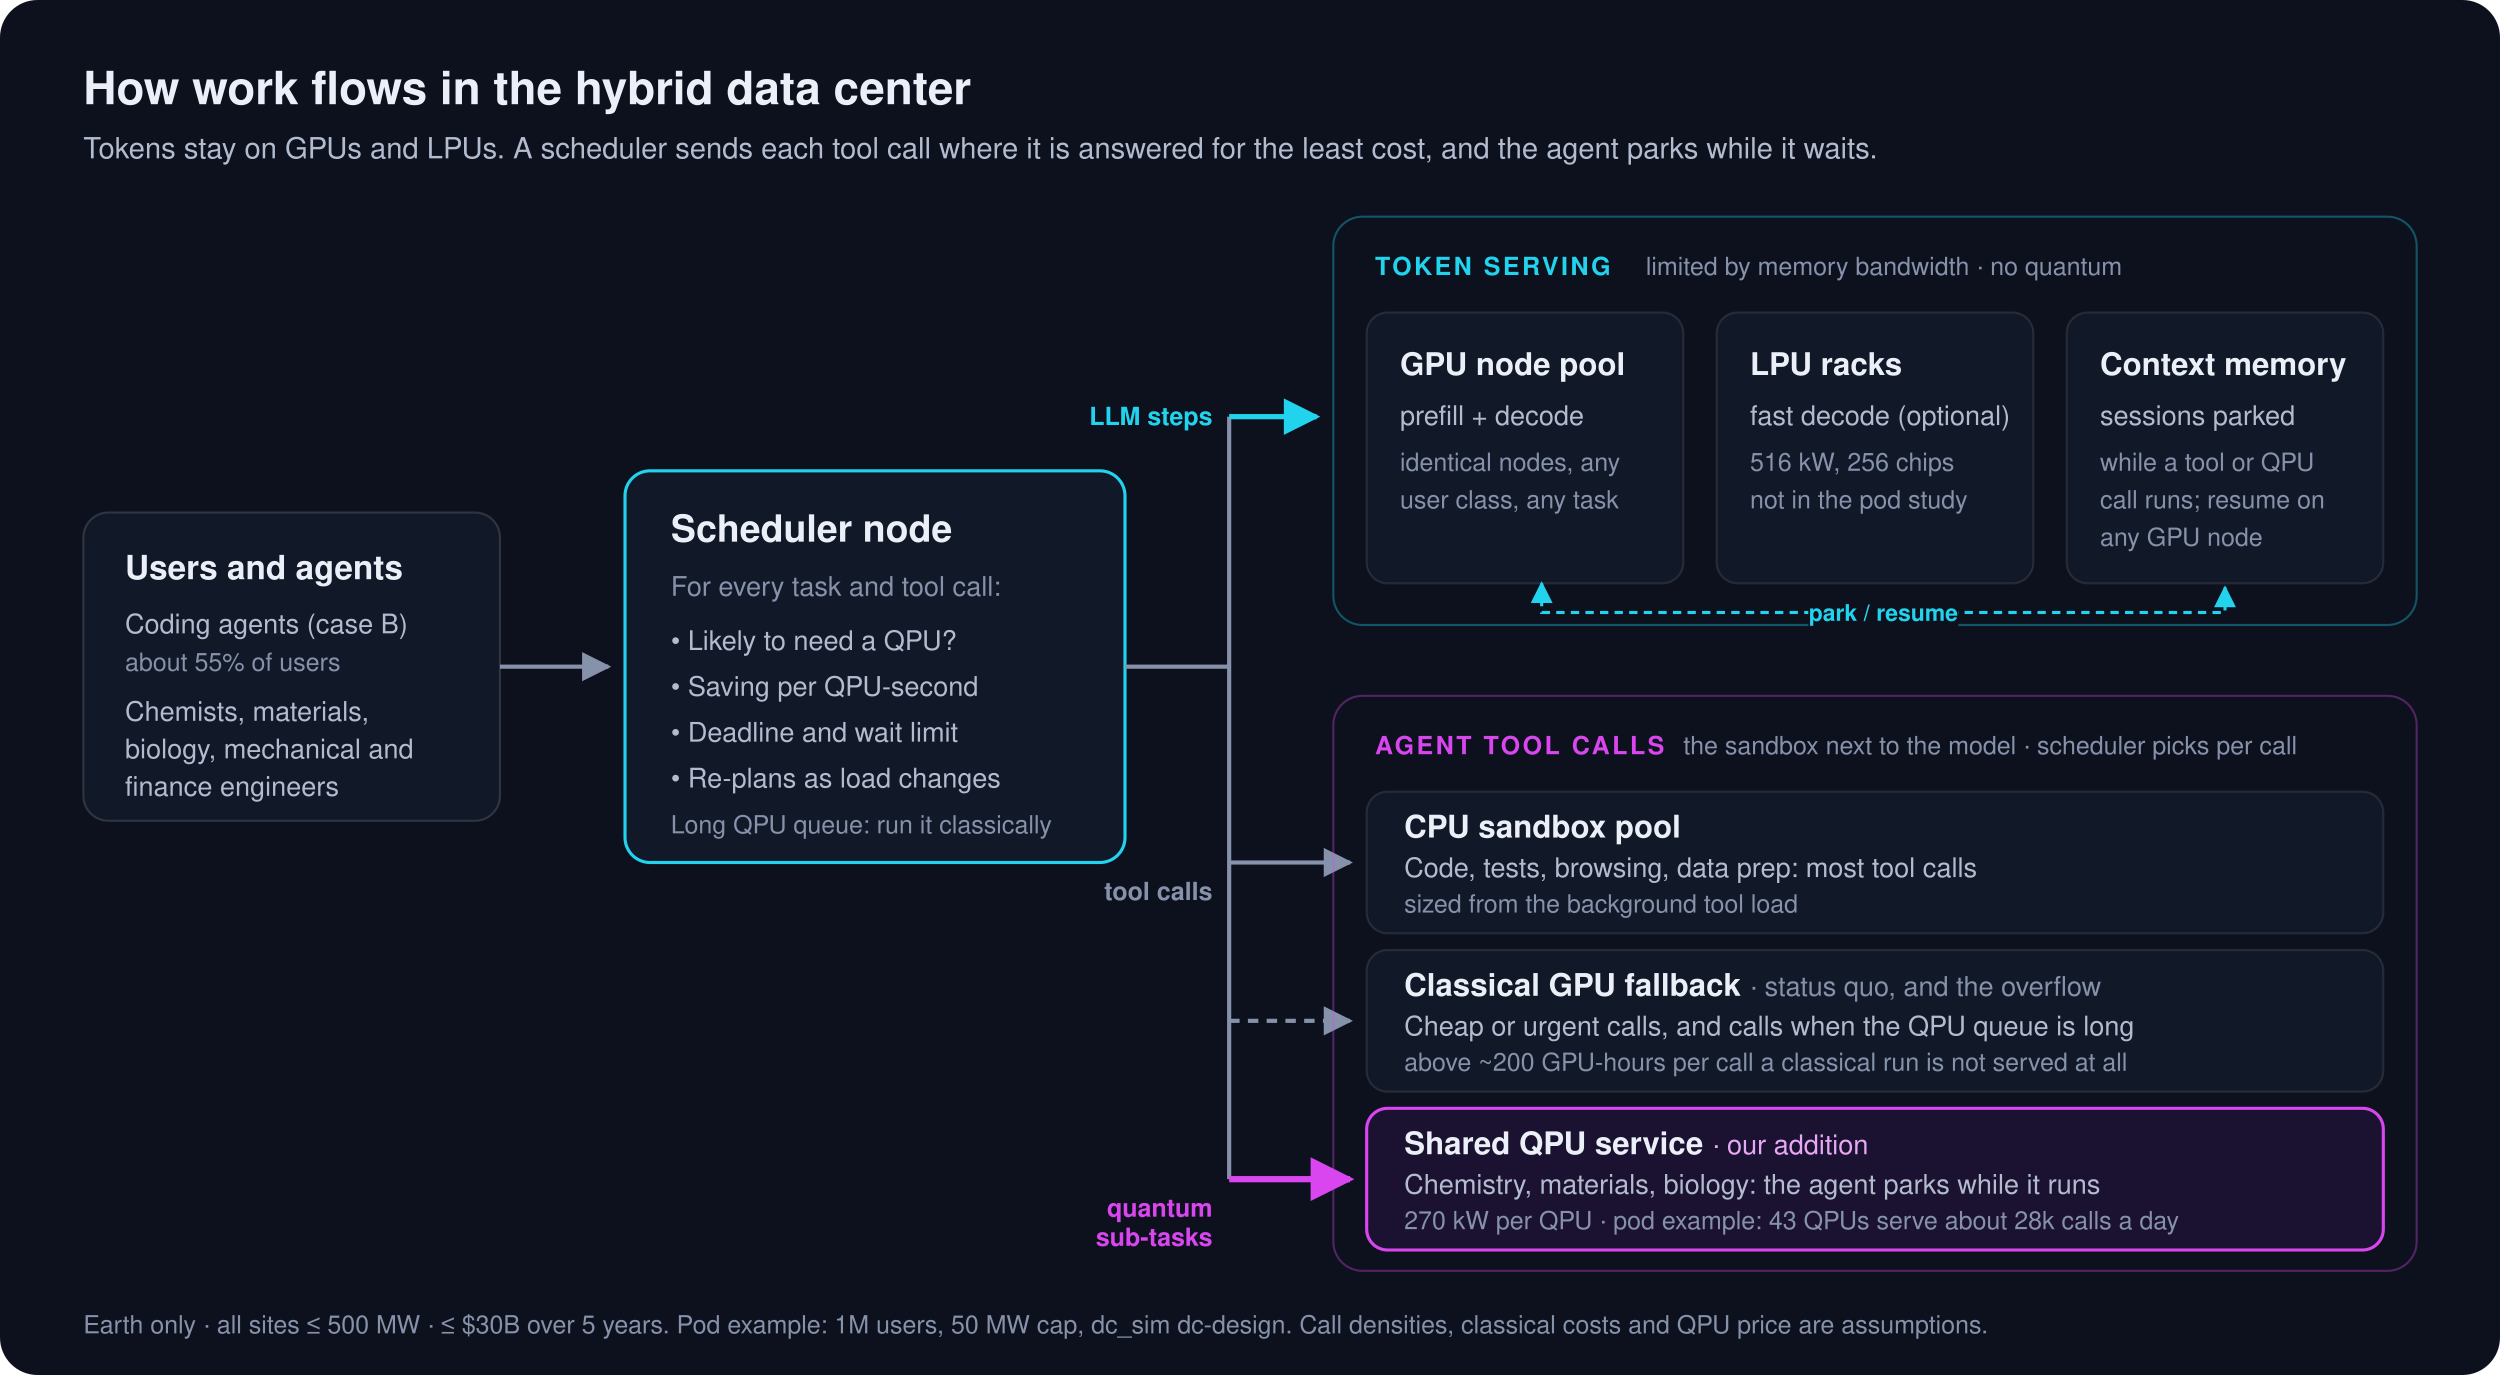
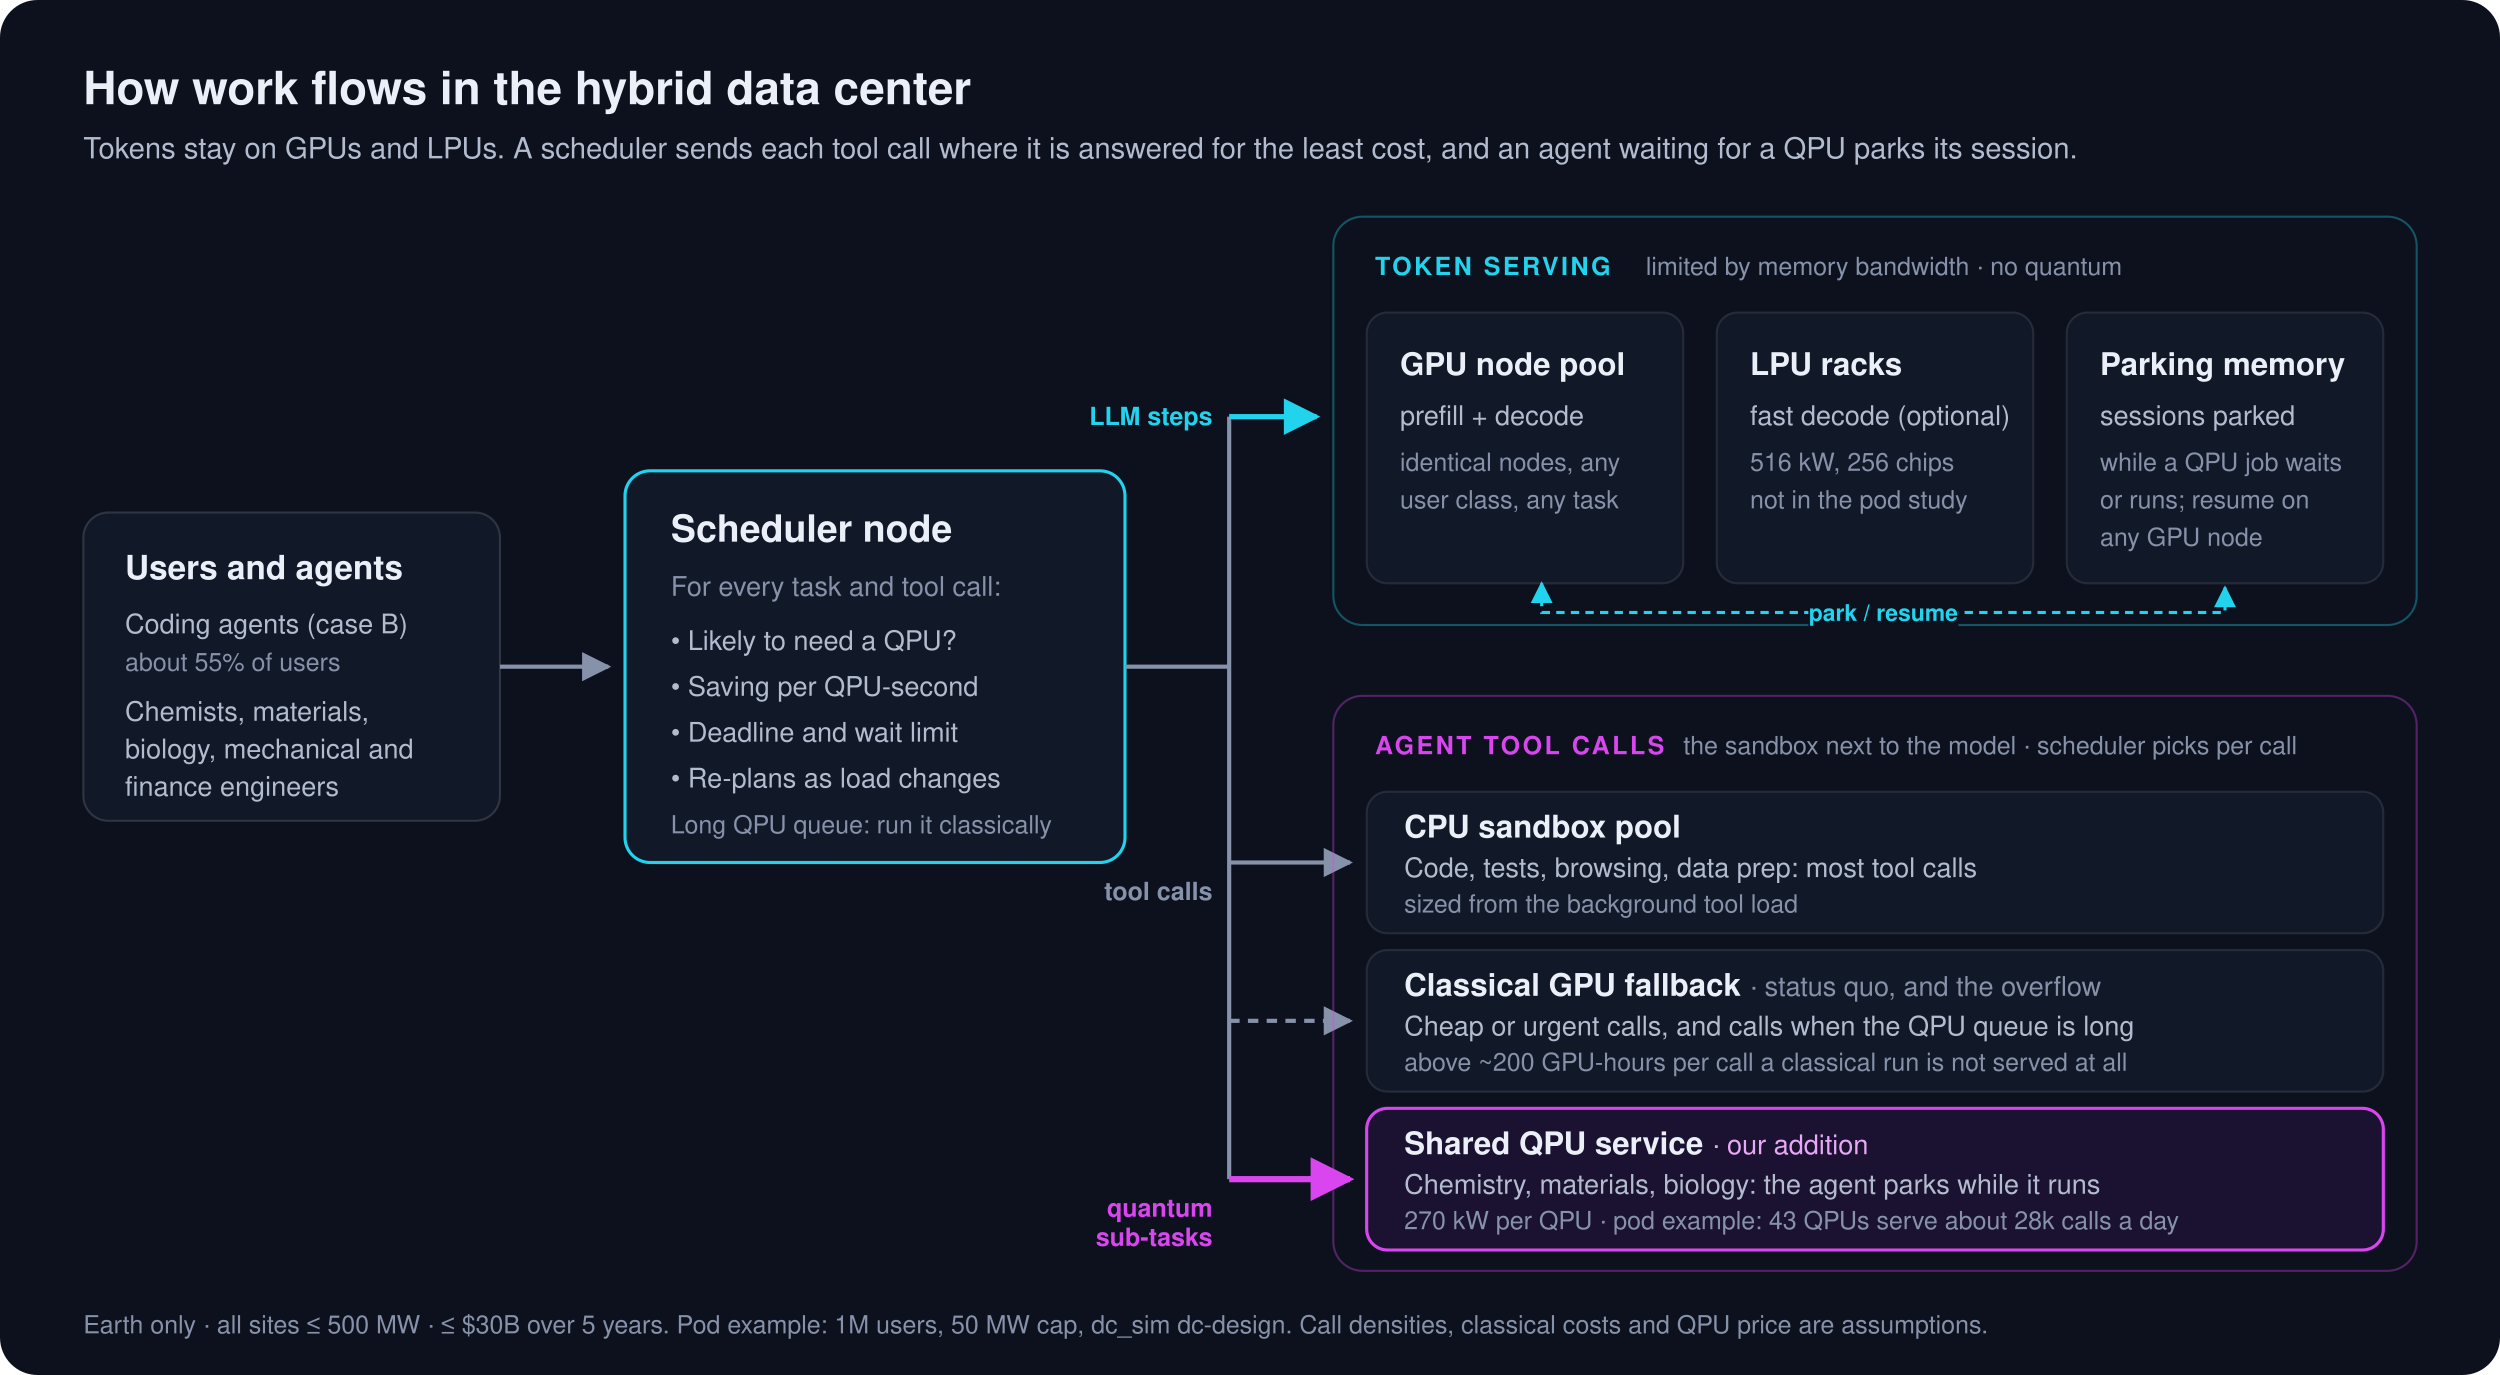
<svg xmlns="http://www.w3.org/2000/svg" viewBox="0 0 1200 660" width="1200" height="660" role="img" aria-labelledby="t d" font-family="system-ui, -apple-system, 'Segoe UI', Helvetica, Arial, sans-serif">
  <defs>
    <marker id="a-cyan" viewBox="0 0 10 10" refX="9" refY="5" markerWidth="7" markerHeight="7" orient="auto-start-reverse">
      <path d="M0 0 L10 5 L0 10 z" fill="#22d3ee" />
    </marker>
    <marker id="a-grey" viewBox="0 0 10 10" refX="9" refY="5" markerWidth="7" markerHeight="7" orient="auto-start-reverse">
      <path d="M0 0 L10 5 L0 10 z" fill="#8691aa" />
    </marker>
    <marker id="a-mag" viewBox="0 0 10 10" refX="9" refY="5" markerWidth="7" markerHeight="7" orient="auto-start-reverse">
      <path d="M0 0 L10 5 L0 10 z" fill="#d946ef" />
    </marker>
  </defs>
  <rect width="1200" height="660" rx="18" fill="#0c111d" />
  <text x="40" y="50" fill="#ebeff7" font-size="22" font-weight="700">How work flows in the hybrid data center</text>
-   <text x="40" y="76" fill="#b3bccf" font-size="14">Tokens stay on GPUs and LPUs. A scheduler sends each tool call where it is answered for the least cost, and the agent parks while it waits.</text>
+   <text x="40" y="76" fill="#b3bccf" font-size="14">Tokens stay on GPUs and LPUs. A scheduler sends each tool call where it is answered for the least cost, and an agent waiting for a QPU parks its session.</text>
  <rect x="40" y="246" width="200" height="148" rx="12" fill="#111828" stroke="rgba(255,255,255,0.14)" />
  <text x="60" y="278" fill="#ebeff7" font-size="16" font-weight="650">Users and agents</text>
  <text x="60" y="304" fill="#b3bccf" font-size="13">Coding agents (case B)</text>
  <text x="60" y="322" fill="#8691aa" font-size="12">about 55% of users</text>
  <text x="60" y="346" fill="#b3bccf" font-size="13">Chemists, materials,</text>
  <text x="60" y="364" fill="#b3bccf" font-size="13">biology, mechanical and</text>
  <text x="60" y="382" fill="#b3bccf" font-size="13">finance engineers</text>
  <path d="M240 320 H292" stroke="#8691aa" stroke-width="2" fill="none" marker-end="url(#a-grey)" />
  <rect x="300" y="226" width="240" height="188" rx="12" fill="#111828" stroke="#22d3ee" stroke-width="1.5" />
  <text x="322" y="260" fill="#ebeff7" font-size="18" font-weight="700">Scheduler node</text>
  <text x="322" y="286" fill="#8691aa" font-size="13">For every task and tool call:</text>
  <text x="322" y="312" fill="#b3bccf" font-size="13">• Likely to need a QPU?</text>
  <text x="322" y="334" fill="#b3bccf" font-size="13">• Saving per QPU-second</text>
  <text x="322" y="356" fill="#b3bccf" font-size="13">• Deadline and wait limit</text>
  <text x="322" y="378" fill="#b3bccf" font-size="13">• Re-plans as load changes</text>
  <text x="322" y="400" fill="#8691aa" font-size="12">Long QPU queue: run it classically</text>
  <path d="M540 320 H590" stroke="#8691aa" stroke-width="2" fill="none" />
  <path d="M590 200 V566" stroke="#8691aa" stroke-width="2" fill="none" />
  <path d="M590 200 H632" stroke="#22d3ee" stroke-width="2.5" fill="none" marker-end="url(#a-cyan)" />
  <text x="582" y="204" fill="#22d3ee" font-size="12" font-weight="600" text-anchor="end">LLM steps</text>
  <path d="M590 414 H648" stroke="#8691aa" stroke-width="2" fill="none" marker-end="url(#a-grey)" />
  <text x="582" y="432" fill="#8691aa" font-size="12" font-weight="600" text-anchor="end">tool calls</text>
  <path d="M590 490 H648" stroke="#8691aa" stroke-width="2" stroke-dasharray="5 4" fill="none" marker-end="url(#a-grey)" />
  <path d="M590 566 H648" stroke="#d946ef" stroke-width="3" fill="none" marker-end="url(#a-mag)" />
  <text x="582" y="584" fill="#d946ef" font-size="12" font-weight="600" text-anchor="end">quantum</text>
  <text x="582" y="598" fill="#d946ef" font-size="12" font-weight="600" text-anchor="end">sub-tasks</text>
  <rect x="640" y="104" width="520" height="196" rx="14" fill="none" stroke="rgba(34,211,238,0.35)" stroke-dasharray="2 0" />
  <text x="660" y="132" fill="#22d3ee" font-size="12" font-weight="700" letter-spacing="1.2">TOKEN SERVING</text>
  <text x="790" y="132" fill="#8691aa" font-size="12">limited by memory bandwidth · no quantum</text>
  <rect x="656" y="150" width="152" height="130" rx="10" fill="#111828" stroke="rgba(255,255,255,0.10)" />
  <text x="672" y="180" fill="#ebeff7" font-size="15" font-weight="650">GPU node pool</text>
  <text x="672" y="204" fill="#b3bccf" font-size="13">prefill + decode</text>
  <text x="672" y="226" fill="#8691aa" font-size="12">identical nodes, any</text>
  <text x="672" y="244" fill="#8691aa" font-size="12">user class, any task</text>
  <rect x="824" y="150" width="152" height="130" rx="10" fill="#111828" stroke="rgba(255,255,255,0.10)" />
  <text x="840" y="180" fill="#ebeff7" font-size="15" font-weight="650">LPU racks</text>
  <text x="840" y="204" fill="#b3bccf" font-size="13">fast decode (optional)</text>
  <text x="840" y="226" fill="#8691aa" font-size="12">516 kW, 256 chips</text>
  <text x="840" y="244" fill="#8691aa" font-size="12">not in the pod study</text>
  <rect x="992" y="150" width="152" height="130" rx="10" fill="#111828" stroke="rgba(255,255,255,0.10)" />
-   <text x="1008" y="180" fill="#ebeff7" font-size="15" font-weight="650">Context memory</text>
+   <text x="1008" y="180" fill="#ebeff7" font-size="15" font-weight="650">Parking memory</text>
  <text x="1008" y="204" fill="#b3bccf" font-size="13">sessions parked</text>
-   <text x="1008" y="226" fill="#8691aa" font-size="12">while a tool or QPU</text>
-   <text x="1008" y="244" fill="#8691aa" font-size="12">call runs; resume on</text>
+   <text x="1008" y="226" fill="#8691aa" font-size="12">while a QPU job waits</text>
+   <text x="1008" y="244" fill="#8691aa" font-size="12">or runs; resume on</text>
  <text x="1008" y="262" fill="#8691aa" font-size="12">any GPU node</text>
  <path d="M740 280 V294 H1068 V282" stroke="#22d3ee" stroke-width="1.5" stroke-dasharray="4 3" fill="none" marker-start="url(#a-cyan)" marker-end="url(#a-cyan)" />
  <rect x="868" y="287" width="72" height="14" fill="#0c111d" />
  <text x="904" y="298" fill="#22d3ee" font-size="11" font-weight="600" text-anchor="middle">park / resume</text>
  <rect x="640" y="334" width="520" height="276" rx="14" fill="none" stroke="rgba(217,70,239,0.35)" />
  <text x="660" y="362" fill="#d946ef" font-size="12" font-weight="700" letter-spacing="1.2">AGENT TOOL CALLS</text>
  <text x="808" y="362" fill="#8691aa" font-size="12">the sandbox next to the model · scheduler picks per call</text>
  <rect x="656" y="380" width="488" height="68" rx="10" fill="#111828" stroke="rgba(255,255,255,0.10)" />
  <text x="674" y="402" fill="#ebeff7" font-size="15" font-weight="650">CPU sandbox pool</text>
  <text x="674" y="421" fill="#b3bccf" font-size="13">Code, tests, browsing, data prep: most tool calls</text>
  <text x="674" y="438" fill="#8691aa" font-size="12">sized from the background tool load</text>
  <rect x="656" y="456" width="488" height="68" rx="10" fill="#111828" stroke="rgba(255,255,255,0.10)" />
  <text x="674" y="478" fill="#ebeff7" font-size="15" font-weight="650">Classical GPU fallback <tspan fill="#8691aa" font-weight="400" font-size="13">· status quo, and the overflow</tspan>
  </text>
  <text x="674" y="497" fill="#b3bccf" font-size="13">Cheap or urgent calls, and calls when the QPU queue is long</text>
  <text x="674" y="514" fill="#8691aa" font-size="12">above ~200 GPU-hours per call a classical run is not served at all</text>
  <rect x="656" y="532" width="488" height="68" rx="10" fill="#1a1230" stroke="#d946ef" stroke-width="1.5" />
  <text x="674" y="554" fill="#ebeff7" font-size="15" font-weight="650">Shared QPU service <tspan fill="#e9a8f5" font-weight="400" font-size="13">· our addition</tspan>
  </text>
  <text x="674" y="573" fill="#b3bccf" font-size="13">Chemistry, materials, biology: the agent parks while it runs</text>
  <text x="674" y="590" fill="#8691aa" font-size="12">270 kW per QPU · pod example: 43 QPUs serve about 28k calls a day</text>
  <text x="40" y="640" fill="#8691aa" font-size="12">Earth only · all sites ≤ 500 MW · ≤ $30B over 5 years. Pod example: 1M users, 50 MW cap, dc_sim dc-design. Call densities, classical costs and QPU price are assumptions.</text>
</svg>
